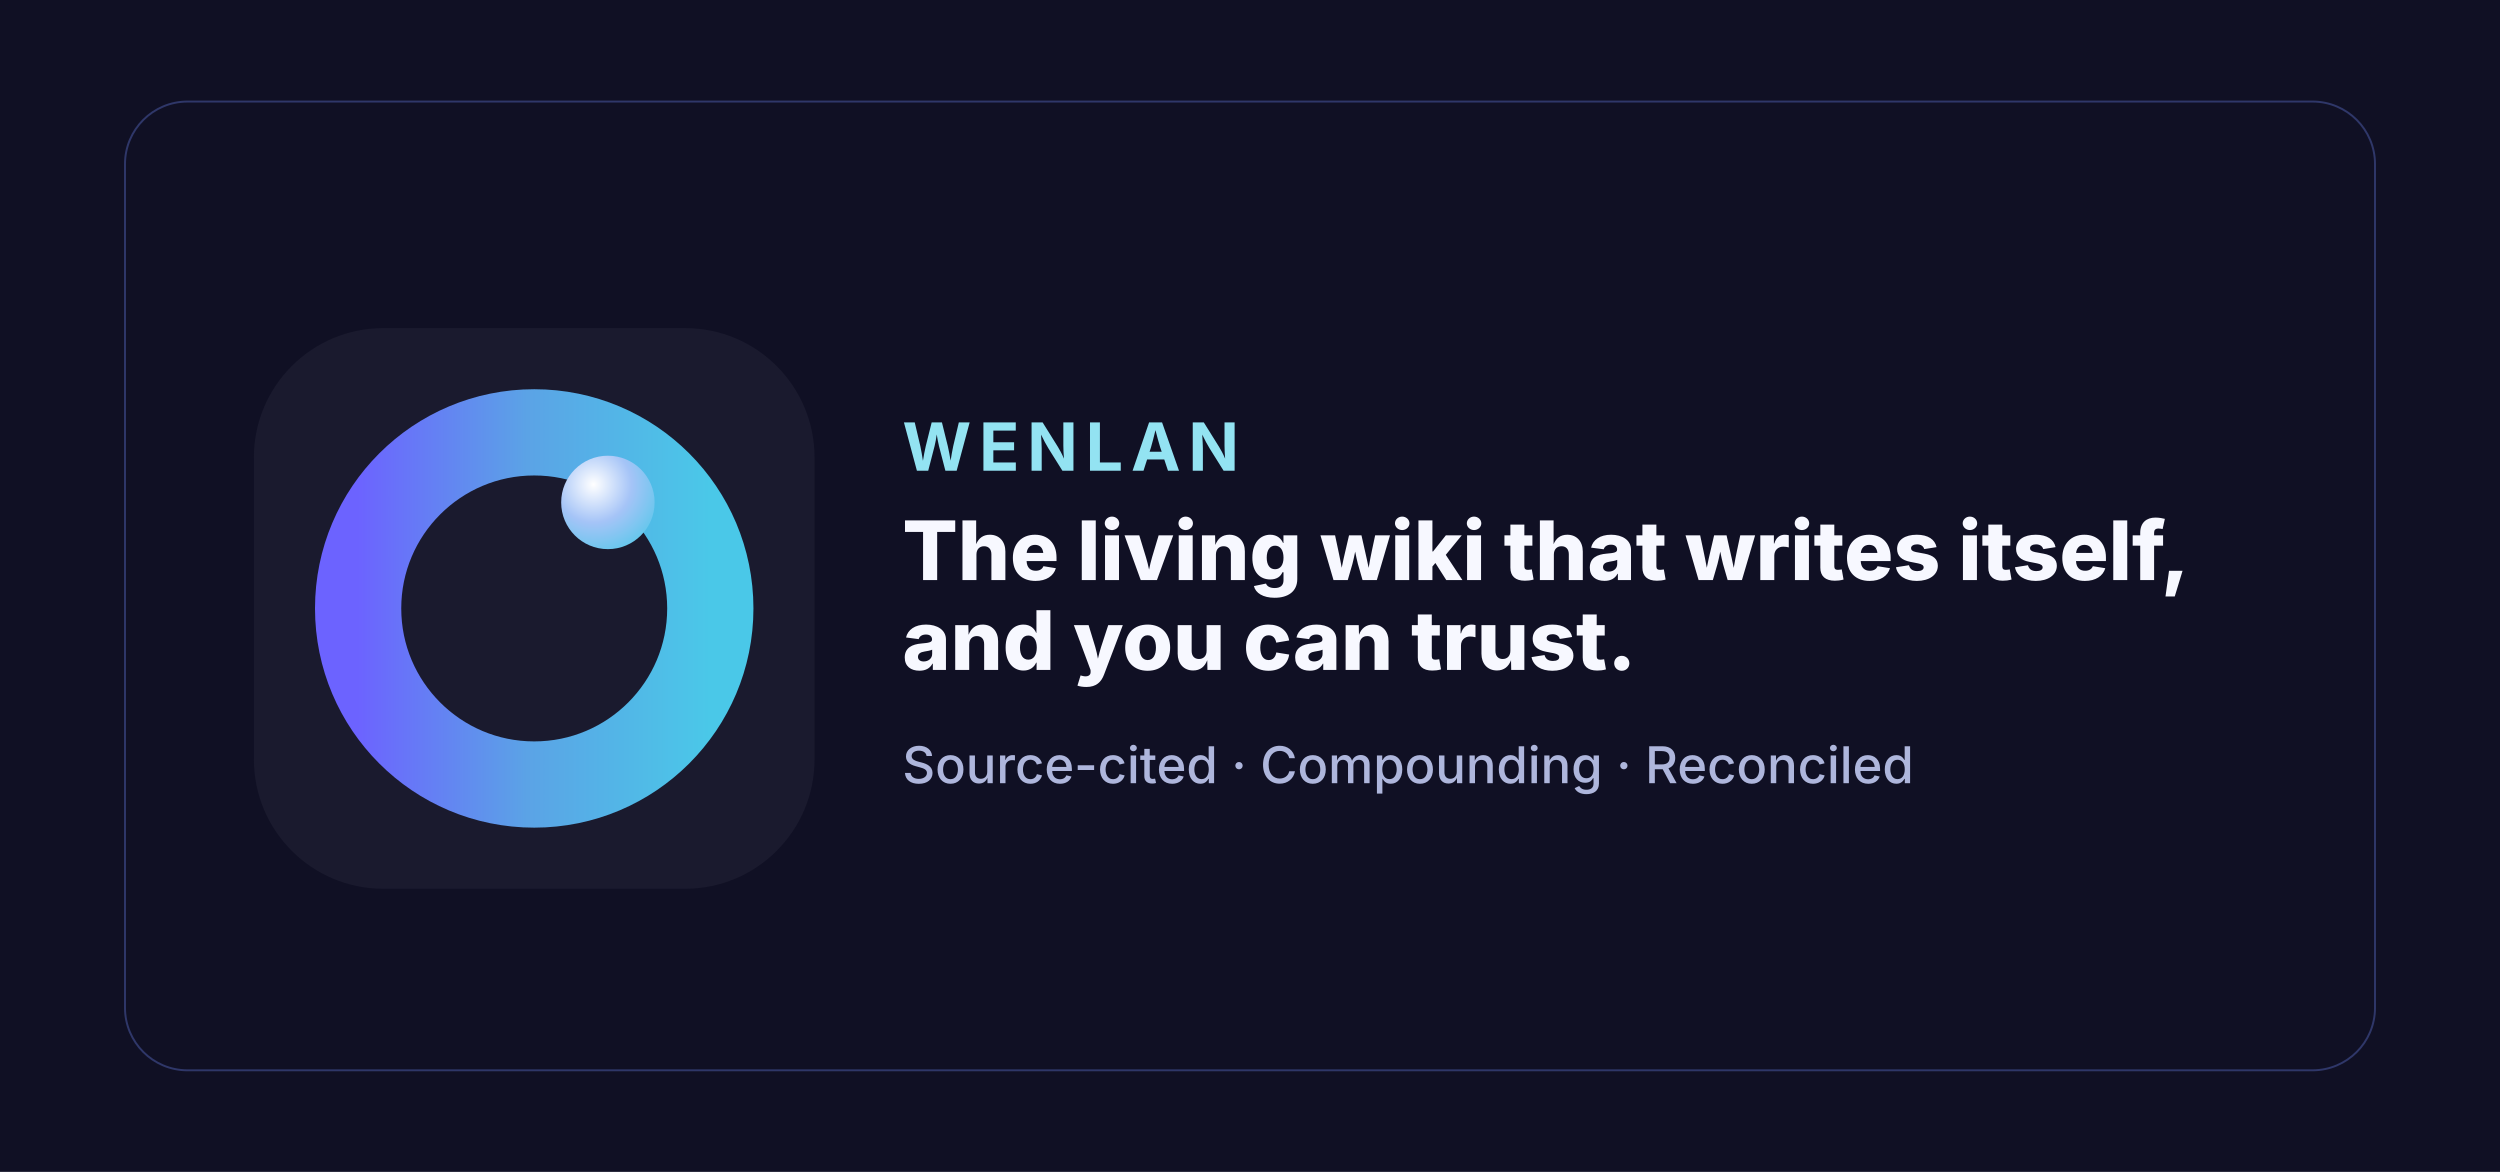
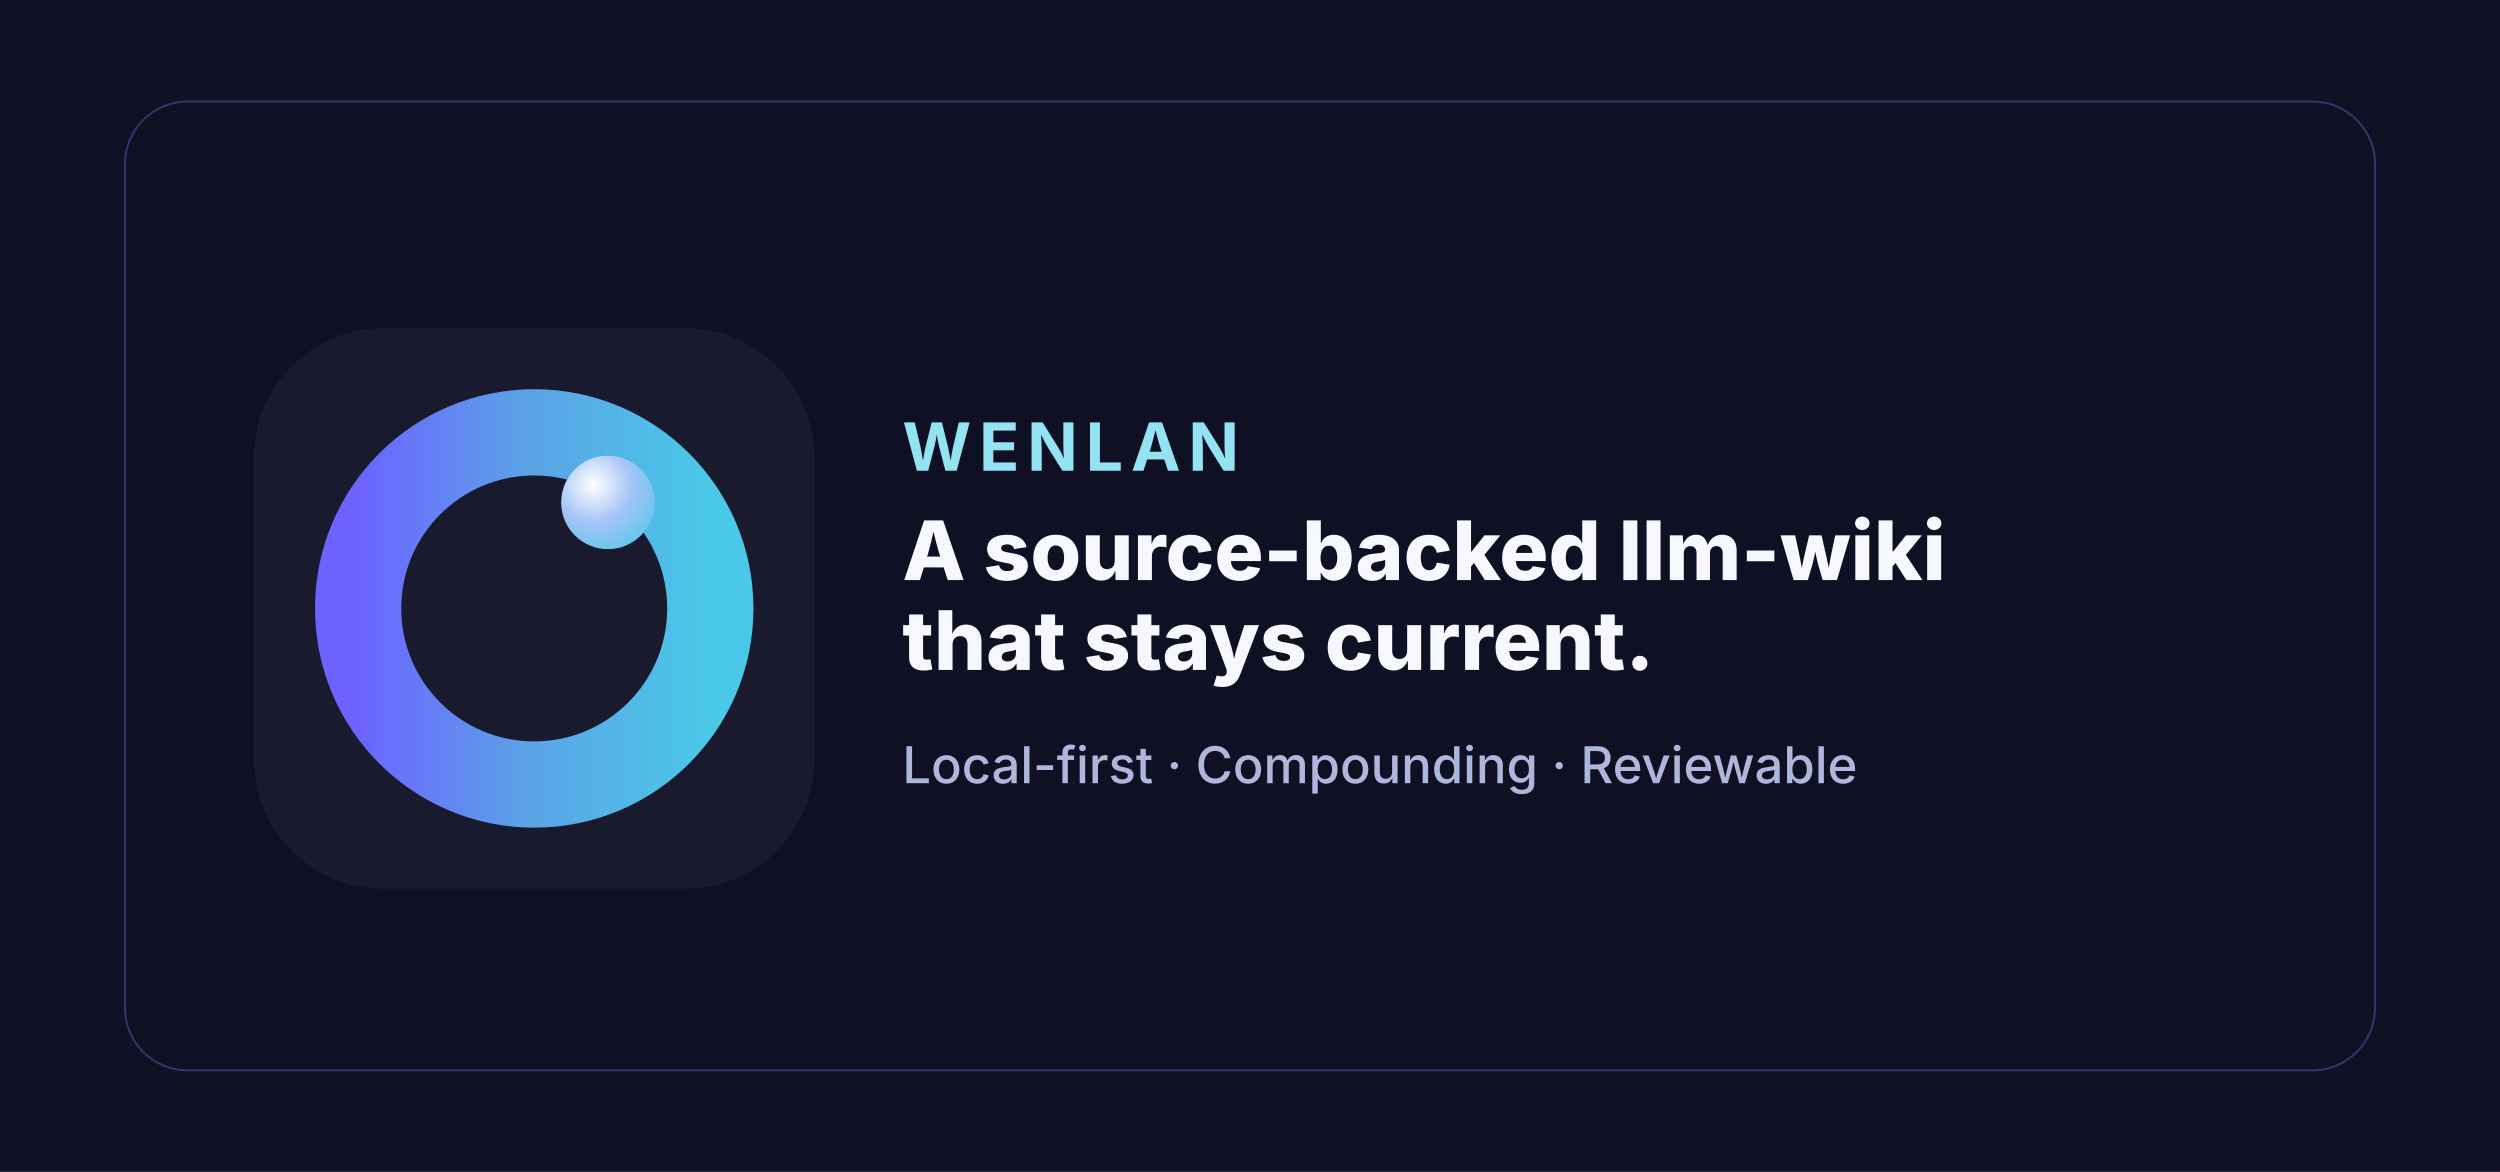
<svg xmlns="http://www.w3.org/2000/svg" width="1280" height="600" viewBox="0 0 1280 600" fill="none" role="img" aria-labelledby="title desc">
  <rect width="1280" height="600" fill="#101024" />
  <rect x="64" y="52" width="1152" height="496" rx="32" fill="#101024" stroke="#2F3769" />
  <g transform="translate(130 168) scale(0.92)">
    <rect width="312" height="312" rx="72" fill="#1A1A2E" />
    <circle cx="156" cy="156" r="98" stroke="url(#ring)" stroke-width="48" />
    <circle cx="197" cy="97" r="26" fill="url(#orb)" />
  </g>
  <g transform="translate(462 223)">
    <text x="0" y="18" fill="#93E3F2" font-family="Inter, ui-sans-serif, system-ui, -apple-system, BlinkMacSystemFont, 'Segoe UI', sans-serif" font-size="34" font-weight="700" letter-spacing="4">
      WENLAN
    </text>
    <text x="0" y="74" fill="#F7F8FF" font-family="Inter, ui-sans-serif, system-ui, -apple-system, BlinkMacSystemFont, 'Segoe UI', sans-serif" font-size="42" font-weight="760">
-       The living wiki that writes itself,
+       A source-backed llm-wiki
    </text>
    <text x="0" y="120" fill="#F7F8FF" font-family="Inter, ui-sans-serif, system-ui, -apple-system, BlinkMacSystemFont, 'Segoe UI', sans-serif" font-size="42" font-weight="760">
-       and you can trust.
+       that stays current.
    </text>
    <text x="0" y="178" fill="#AEB6DC" font-family="Inter, ui-sans-serif, system-ui, -apple-system, BlinkMacSystemFont, 'Segoe UI', sans-serif" font-size="26" font-weight="500">
-       Source-cited · Compounding · Reconciled
+       Local-first · Compounding · Reviewable
    </text>
  </g>
  <defs>
    <linearGradient id="ring" x1="58" y1="156" x2="254" y2="156" gradientUnits="userSpaceOnUse">
      <stop stop-color="#6C63FF" />
      <stop offset="0.48" stop-color="#5BA3E6" />
      <stop offset="1" stop-color="#4AC8E8" />
    </linearGradient>
    <radialGradient id="orb" cx="0" cy="0" r="1" gradientUnits="userSpaceOnUse" gradientTransform="translate(189 87) rotate(52) scale(47)">
      <stop stop-color="#FFFFFF" />
      <stop offset="0.45" stop-color="#A5C4F7" />
      <stop offset="1" stop-color="#4AC8E8" />
    </radialGradient>
  </defs>
</svg>
